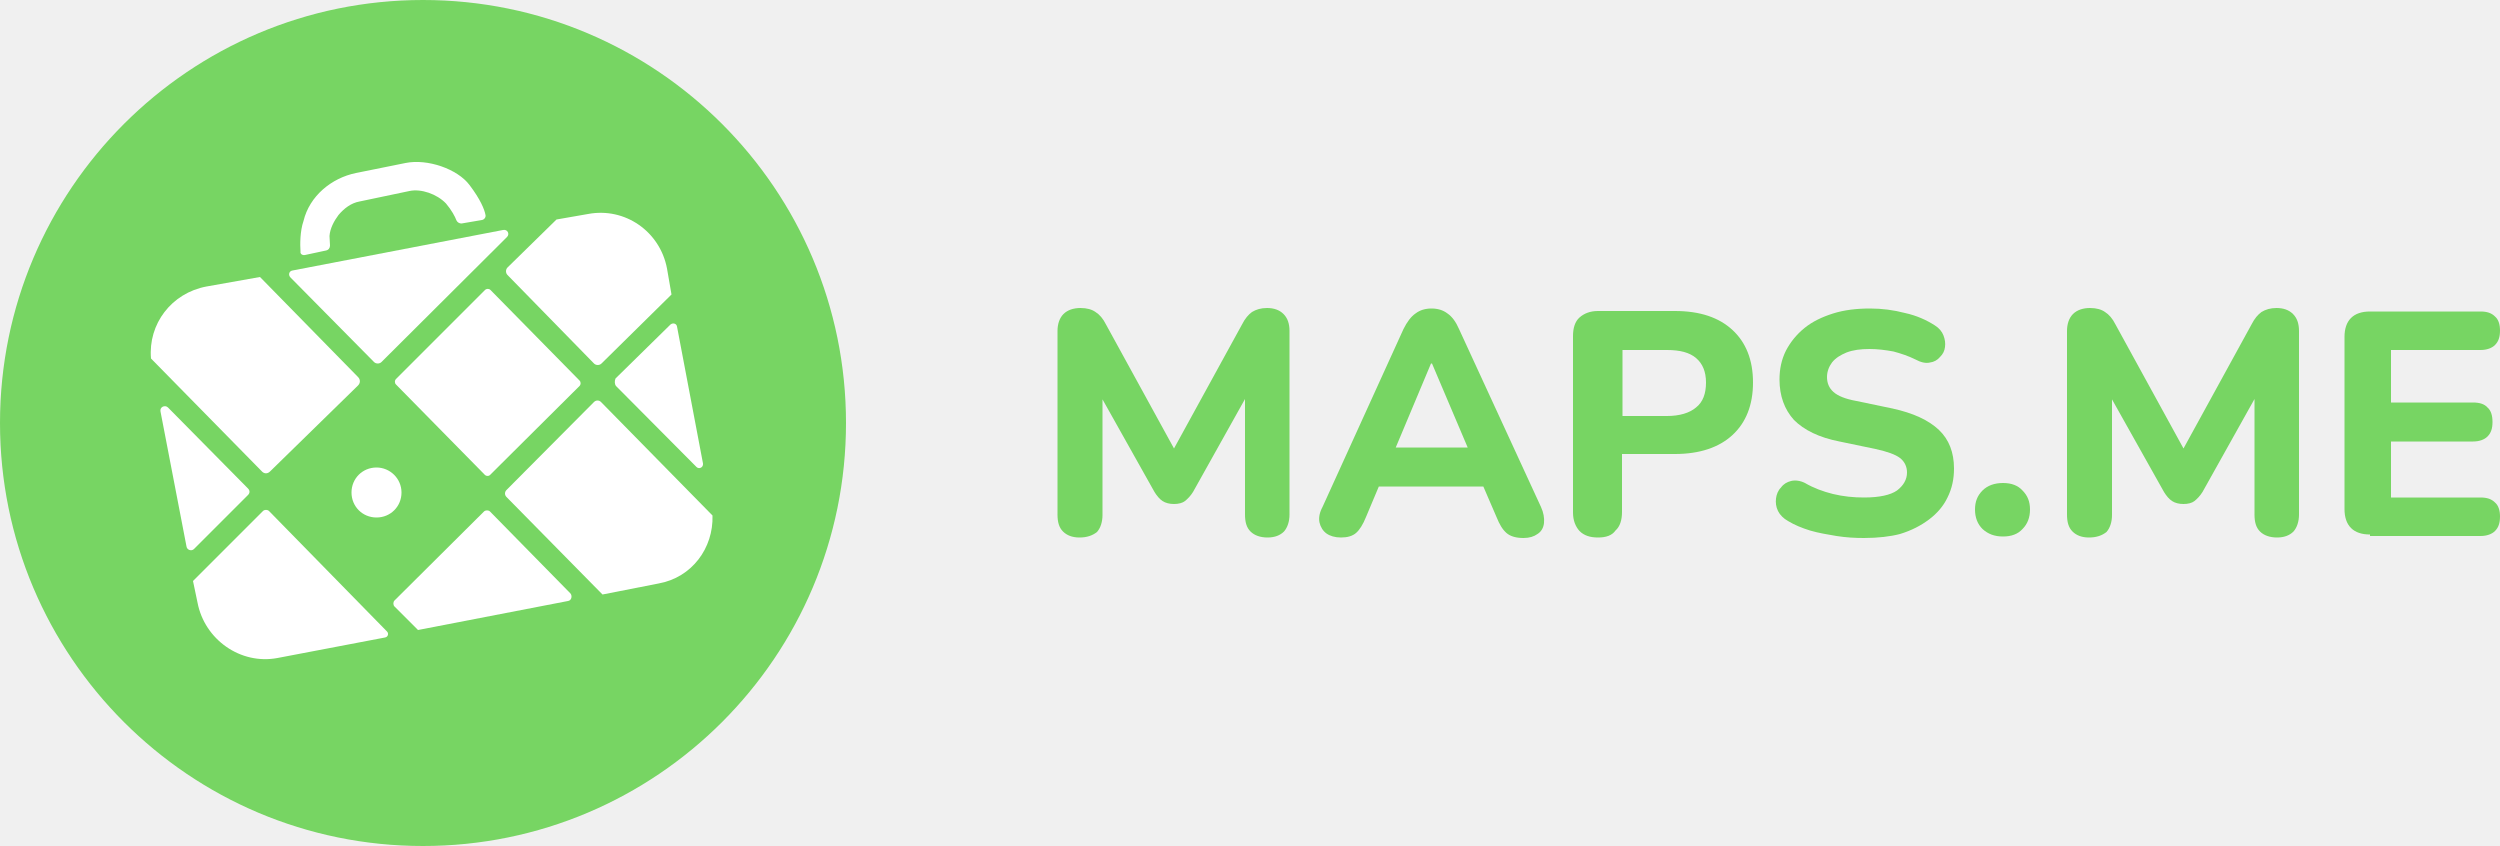
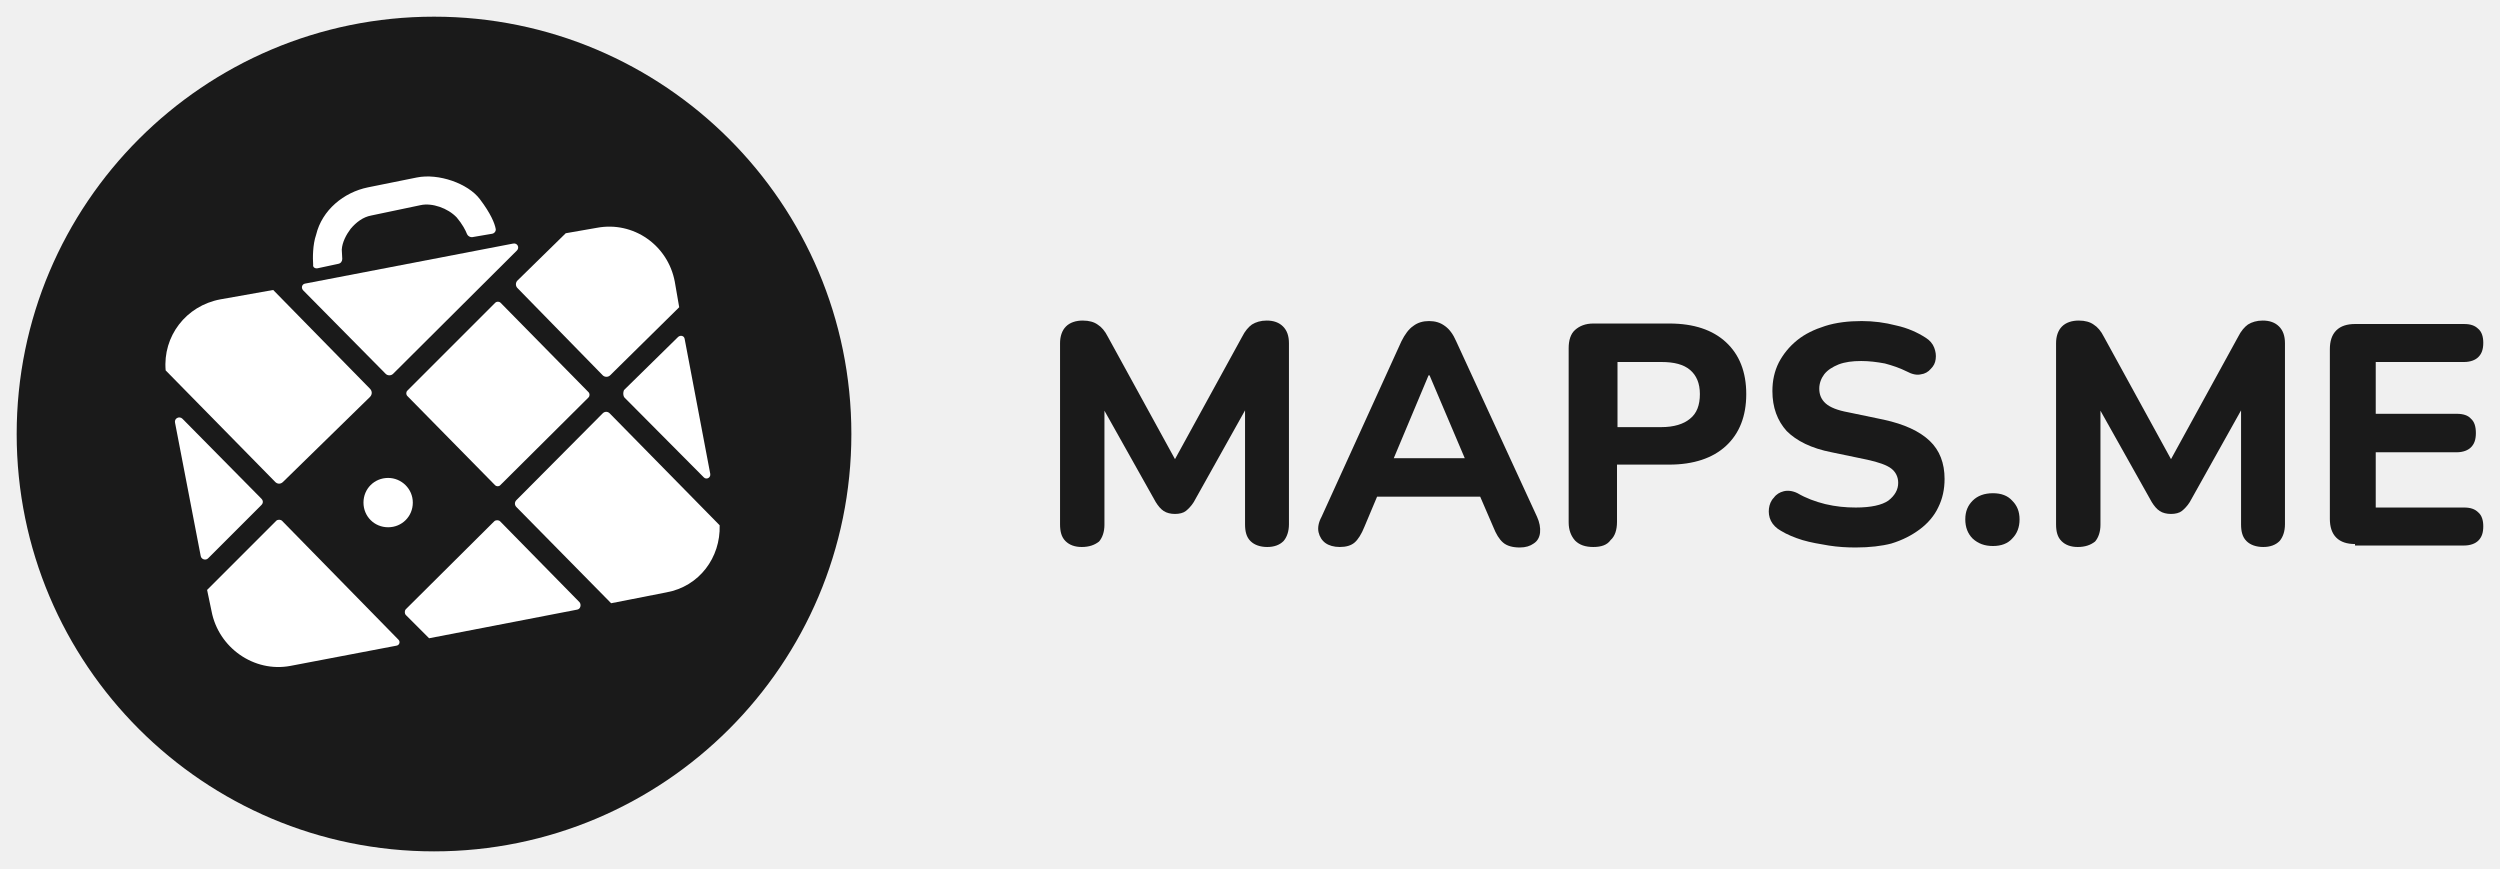
- <svg xmlns="http://www.w3.org/2000/svg" version="1.1" id="Слой_1" x="0px" y="0px" width="500px" height="169.2px" viewBox="0 0 500 169.2" style="enable-background:new 0 0 500 169.2;" xml:space="preserve">
+ <svg xmlns="http://www.w3.org/2000/svg" viewBox="-3.38 -3.38 506.77 175.97" version="1.1" id="Слой_1" xml:space="preserve">
  <style type="text/css">
- 	.st0{fill:#77D563;}
+ 	.st0{fill:#1a1a1a;}
	.st1{fill:#FFFFFF;}
</style>
  <g>
    <path class="st0" d="M169.2,84.6c0,46.7-37.9,84.6-84.6,84.6C37.9,169.2,0,131.3,0,84.6C0,37.9,37.9,0,84.6,0   C131.3,0,169.2,37.9,169.2,84.6z" />
    <path class="st1" d="M53.8,102.2c-0.3-0.3-0.9-0.3-1.2,0l-14,14l0.9,4.3c1.4,7.4,8.6,12.5,16,11.1l21.5-4.1   c0.6-0.1,0.8-0.8,0.4-1.2L53.8,102.2z" />
    <path class="st1" d="M49.6,99c0.4-0.4,0.4-0.9,0-1.3L33.6,81.5c-0.6-0.6-1.7-0.1-1.5,0.8l5.2,27c0.1,0.7,1,1,1.5,0.5L49.6,99z" />
    <path class="st1" d="M74.8,72.4c0.4,0.4,1.1,0.4,1.5,0l25.1-25c0.6-0.6,0.1-1.6-0.8-1.4l-42.1,8.1c-0.7,0.1-0.9,0.9-0.4,1.4   L74.8,72.4z" />
    <path class="st1" d="M123.2,77.2l16.1,16.2c0.5,0.5,1.4,0.1,1.3-0.7l-5.2-27.4c-0.1-0.6-0.8-0.8-1.3-0.4l-11,10.8   C122.9,76.2,122.9,76.8,123.2,77.2z" />
    <path class="st1" d="M101.5,55l17.3,17.7c0.4,0.4,1.1,0.4,1.5,0l14-13.8l-0.9-5.2c-1.4-7.4-8.4-12.3-15.8-10.9l-6.3,1.1l-9.8,9.6   C101.1,53.9,101.1,54.6,101.5,55z" />
    <path class="st1" d="M54,94.3l17.6-17.2c0.5-0.5,0.5-1.2,0-1.7l-19.6-20l-10.7,1.9c-7,1.3-11.7,7.5-11.1,14.4l22.1,22.5   C52.8,94.8,53.5,94.8,54,94.3z" />
    <path class="st1" d="M98,95l17.9-17.8c0.3-0.3,0.3-0.8,0-1.1L98.1,58c-0.3-0.3-0.8-0.3-1.1,0L79.2,75.8c-0.3,0.3-0.3,0.8,0,1.1   l17.8,18.1C97.2,95.2,97.7,95.3,98,95z" />
    <path class="st1" d="M98,102.3c-0.3-0.3-0.9-0.3-1.2,0l-17.9,17.8c-0.3,0.3-0.3,0.9,0,1.2l4.7,4.7l30-5.8c0.7-0.1,0.9-1,0.5-1.5   L98,102.3z" />
    <path class="st1" d="M142.5,103.1l-22.3-22.7c-0.4-0.4-1-0.4-1.4,0L101.3,98c-0.4,0.4-0.4,1,0,1.4l19.2,19.5l11.2-2.2   C138.4,115.5,142.7,109.6,142.5,103.1z" />
    <path class="st1" d="M75.3,93.5c-2.8,0-5,2.2-5,5s2.2,5,5,5c2.8,0,5-2.2,5-5S78,93.5,75.3,93.5z" />
    <path class="st1" d="M61,51l4.2-0.9c0.5-0.1,0.8-0.5,0.8-1l-0.1-1.9c0.1-1.5,0.9-3,1.8-4.2c1.1-1.3,2.5-2.4,4.2-2.7l10-2.1   c2.3-0.5,5.5,0.6,7.3,2.5c1.1,1.3,1.8,2.6,2.1,3.4c0.2,0.4,0.6,0.6,1,0.6l4.1-0.7c0.5-0.1,0.8-0.6,0.7-1c-0.2-1.1-1-3.1-3.2-6   c-2.4-3.2-8.4-5.3-12.8-4.4l-9.9,2c-4.9,1-9.3,4.6-10.5,9.6c-0.7,2-0.7,4.7-0.6,6.1C60,50.8,60.5,51.1,61,51z" />
    <path class="st0" d="M215.9,107.5c-1.4,0-2.5-0.4-3.3-1.2c-0.8-0.8-1.1-1.9-1.1-3.4V66.2c0-1.4,0.4-2.6,1.2-3.4   c0.8-0.8,2-1.2,3.4-1.2c1.3,0,2.3,0.3,3,0.8c0.8,0.5,1.5,1.3,2.1,2.5l14.7,26.8h-2.2l14.7-26.8c0.6-1.2,1.3-2,2-2.5   c0.8-0.5,1.8-0.8,3-0.8c1.4,0,2.5,0.4,3.3,1.2c0.8,0.8,1.2,1.9,1.2,3.4v36.7c0,1.4-0.4,2.6-1.1,3.4c-0.8,0.8-1.9,1.2-3.3,1.2   s-2.6-0.4-3.4-1.2c-0.8-0.8-1.1-1.9-1.1-3.4V77.3h1.4l-11.8,21.1c-0.5,0.8-1.1,1.4-1.6,1.8c-0.5,0.4-1.3,0.6-2.2,0.6   c-0.9,0-1.7-0.2-2.3-0.6c-0.6-0.4-1.1-1-1.6-1.8l-11.9-21.2h1.5v25.8c0,1.4-0.4,2.6-1.1,3.4C218.5,107.1,217.4,107.5,215.9,107.5z" />
    <path class="st0" d="M268.2,107.5c-1.2,0-2.2-0.3-2.9-0.8c-0.7-0.5-1.2-1.3-1.4-2.2c-0.2-0.9,0-2,0.6-3.1l16.2-35.6   c0.7-1.4,1.5-2.5,2.4-3.1c0.9-0.7,2-1,3.2-1s2.3,0.3,3.2,1c0.9,0.6,1.7,1.7,2.3,3.1l16.4,35.6c0.5,1.1,0.7,2.2,0.6,3.2   c-0.1,0.9-0.5,1.7-1.3,2.2c-0.7,0.5-1.6,0.8-2.8,0.8c-1.4,0-2.6-0.3-3.4-1c-0.8-0.7-1.4-1.7-2-3.2l-3.8-8.8l3.9,2.7H273l3.9-2.7   l-3.7,8.8c-0.6,1.5-1.3,2.6-2,3.2C270.5,107.2,269.5,107.5,268.2,107.5z M286.2,72.7L278.1,92l-1.7-2.5h19.9l-1.7,2.5l-8.2-19.3   H286.2z" />
    <path class="st0" d="M319.6,107.5c-1.6,0-2.8-0.4-3.7-1.3c-0.8-0.9-1.3-2.1-1.3-3.7V67.2c0-1.6,0.4-2.9,1.3-3.7   c0.9-0.8,2.1-1.3,3.7-1.3h15.4c5,0,8.8,1.3,11.5,3.8c2.7,2.5,4.1,6,4.1,10.5s-1.4,8-4.1,10.5c-2.7,2.5-6.6,3.8-11.5,3.8h-10.6v11.6   c0,1.6-0.4,2.9-1.3,3.7C322.4,107.1,321.2,107.5,319.6,107.5z M324.5,83.2h8.9c2.5,0,4.5-0.6,5.8-1.7c1.4-1.1,2-2.8,2-5   c0-2.2-0.7-3.8-2-4.9c-1.3-1.1-3.2-1.6-5.8-1.6h-8.9V83.2z" />
    <path class="st0" d="M372.8,107.6c-1.8,0-3.6-0.1-5.5-0.4c-1.8-0.3-3.6-0.6-5.3-1.1c-1.6-0.5-3.1-1.1-4.4-1.9c-0.9-0.5-1.6-1.2-2-2   c-0.4-0.8-0.5-1.7-0.4-2.5c0.1-0.8,0.4-1.6,1-2.2c0.5-0.7,1.2-1.1,2-1.3c0.8-0.2,1.8-0.1,2.8,0.4c1.7,1,3.6,1.7,5.6,2.2   c2.1,0.5,4.1,0.7,6.2,0.7c3.1,0,5.3-0.5,6.6-1.4c1.3-1,2-2.2,2-3.6c0-1.2-0.5-2.2-1.4-2.9c-0.9-0.7-2.6-1.3-4.9-1.8l-7.2-1.5   c-4.1-0.8-7.1-2.3-9.1-4.3c-1.9-2.1-2.9-4.8-2.9-8.1c0-2.1,0.4-4,1.3-5.8c0.9-1.7,2.1-3.2,3.7-4.5c1.6-1.3,3.5-2.2,5.7-2.9   c2.2-0.7,4.7-1,7.4-1c2.4,0,4.7,0.3,7,0.9c2.3,0.5,4.3,1.4,6,2.5c0.8,0.5,1.4,1.2,1.7,2c0.3,0.8,0.4,1.5,0.3,2.3   c-0.1,0.8-0.4,1.4-1,2c-0.5,0.6-1.2,1-2,1.1c-0.8,0.2-1.8,0-2.9-0.6c-1.4-0.7-2.9-1.2-4.4-1.6c-1.6-0.3-3.2-0.5-4.8-0.5   c-1.8,0-3.3,0.2-4.6,0.7c-1.2,0.5-2.2,1.1-2.9,2c-0.6,0.8-1,1.8-1,2.9c0,1.2,0.4,2.2,1.3,3c0.9,0.8,2.4,1.4,4.6,1.8l7.2,1.5   c4.1,0.9,7.2,2.3,9.3,4.3c2,1.9,3,4.5,3,7.7c0,2.1-0.4,4-1.3,5.8c-0.8,1.7-2.1,3.2-3.7,4.4c-1.6,1.2-3.5,2.2-5.8,2.9   C378.1,107.3,375.6,107.6,372.8,107.6z" />
    <path class="st0" d="M400.6,107.3c-1.7,0-3-0.5-4.1-1.5c-1-1-1.5-2.3-1.5-3.9c0-1.6,0.5-2.8,1.5-3.8c1-1,2.4-1.5,4.1-1.5   c1.7,0,3,0.5,3.9,1.5c1,1,1.5,2.2,1.5,3.8c0,1.6-0.5,2.9-1.5,3.9C403.6,106.8,402.3,107.3,400.6,107.3z" />
    <path class="st0" d="M417.8,107.5c-1.4,0-2.5-0.4-3.3-1.2c-0.8-0.8-1.1-1.9-1.1-3.4V66.2c0-1.4,0.4-2.6,1.2-3.4   c0.8-0.8,2-1.2,3.4-1.2c1.3,0,2.3,0.3,3,0.8c0.8,0.5,1.5,1.3,2.1,2.5l14.7,26.8h-2.2l14.7-26.8c0.6-1.2,1.3-2,2-2.5   c0.8-0.5,1.8-0.8,3-0.8c1.4,0,2.5,0.4,3.3,1.2c0.8,0.8,1.2,1.9,1.2,3.4v36.7c0,1.4-0.4,2.6-1.1,3.4c-0.8,0.8-1.9,1.2-3.3,1.2   c-1.4,0-2.6-0.4-3.4-1.2c-0.8-0.8-1.1-1.9-1.1-3.4V77.3h1.4l-11.8,21.1c-0.5,0.8-1.1,1.4-1.6,1.8c-0.5,0.4-1.3,0.6-2.2,0.6   c-0.9,0-1.7-0.2-2.3-0.6s-1.1-1-1.6-1.8l-11.9-21.2h1.5v25.8c0,1.4-0.4,2.6-1.1,3.4C420.4,107.1,419.3,107.5,417.8,107.5z" />
    <path class="st0" d="M474,106.9c-1.6,0-2.9-0.4-3.8-1.3s-1.3-2.2-1.3-3.8V67.4c0-1.6,0.4-2.9,1.3-3.8c0.9-0.9,2.2-1.3,3.8-1.3h22.1   c1.3,0,2.2,0.3,2.9,1c0.7,0.6,1,1.6,1,2.8c0,1.3-0.3,2.2-1,2.9c-0.6,0.6-1.6,1-2.9,1h-17.9v10.5h16.4c1.3,0,2.3,0.3,2.9,1   c0.7,0.6,1,1.6,1,2.9c0,1.3-0.3,2.2-1,2.9c-0.6,0.6-1.6,1-2.9,1h-16.4v11.2h17.9c1.3,0,2.2,0.3,2.9,1c0.7,0.6,1,1.6,1,2.8   c0,1.3-0.3,2.2-1,2.9c-0.6,0.6-1.6,1-2.9,1H474z" />
  </g>
</svg>
